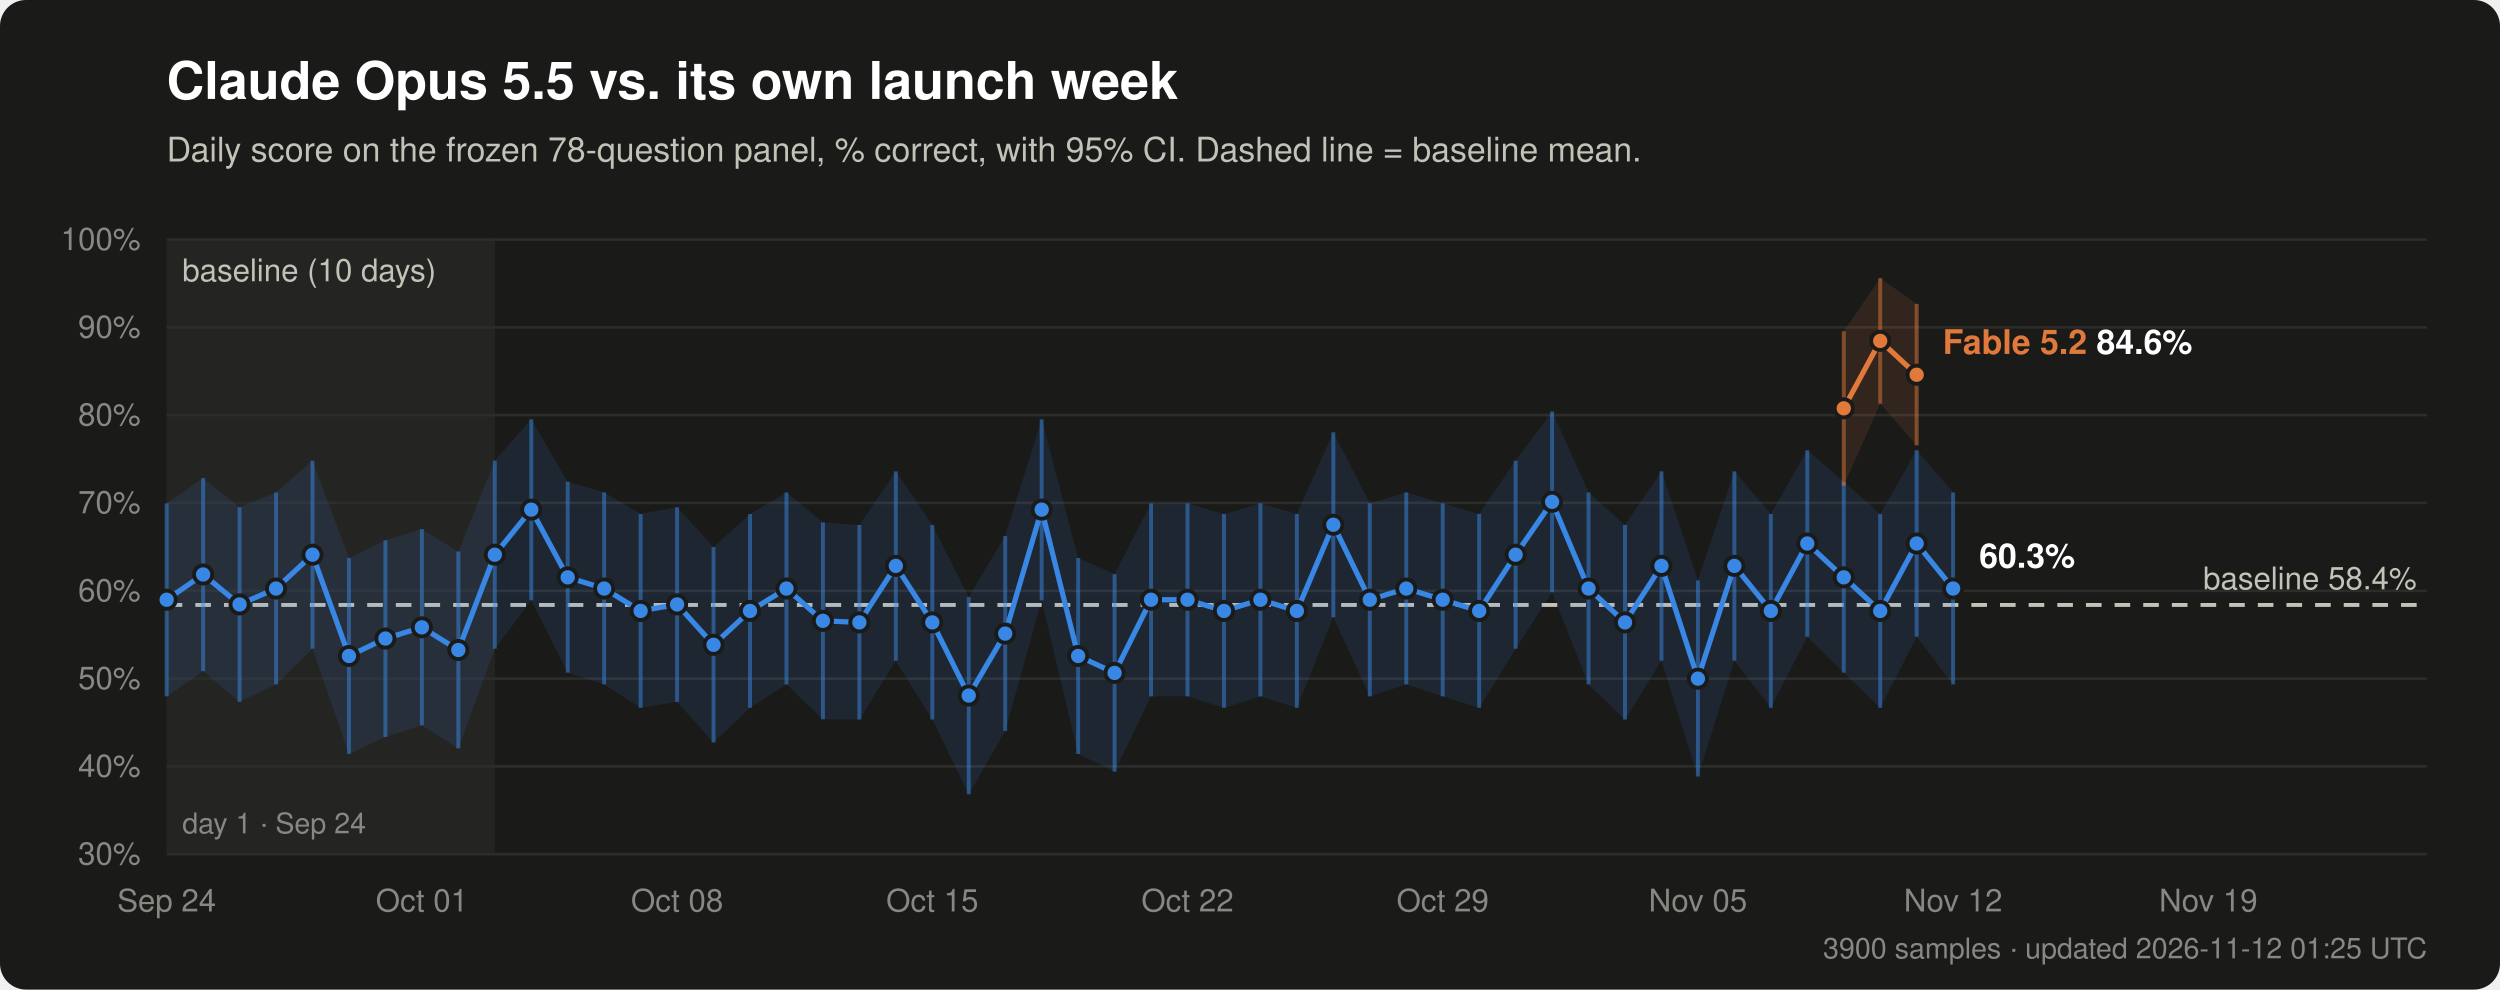
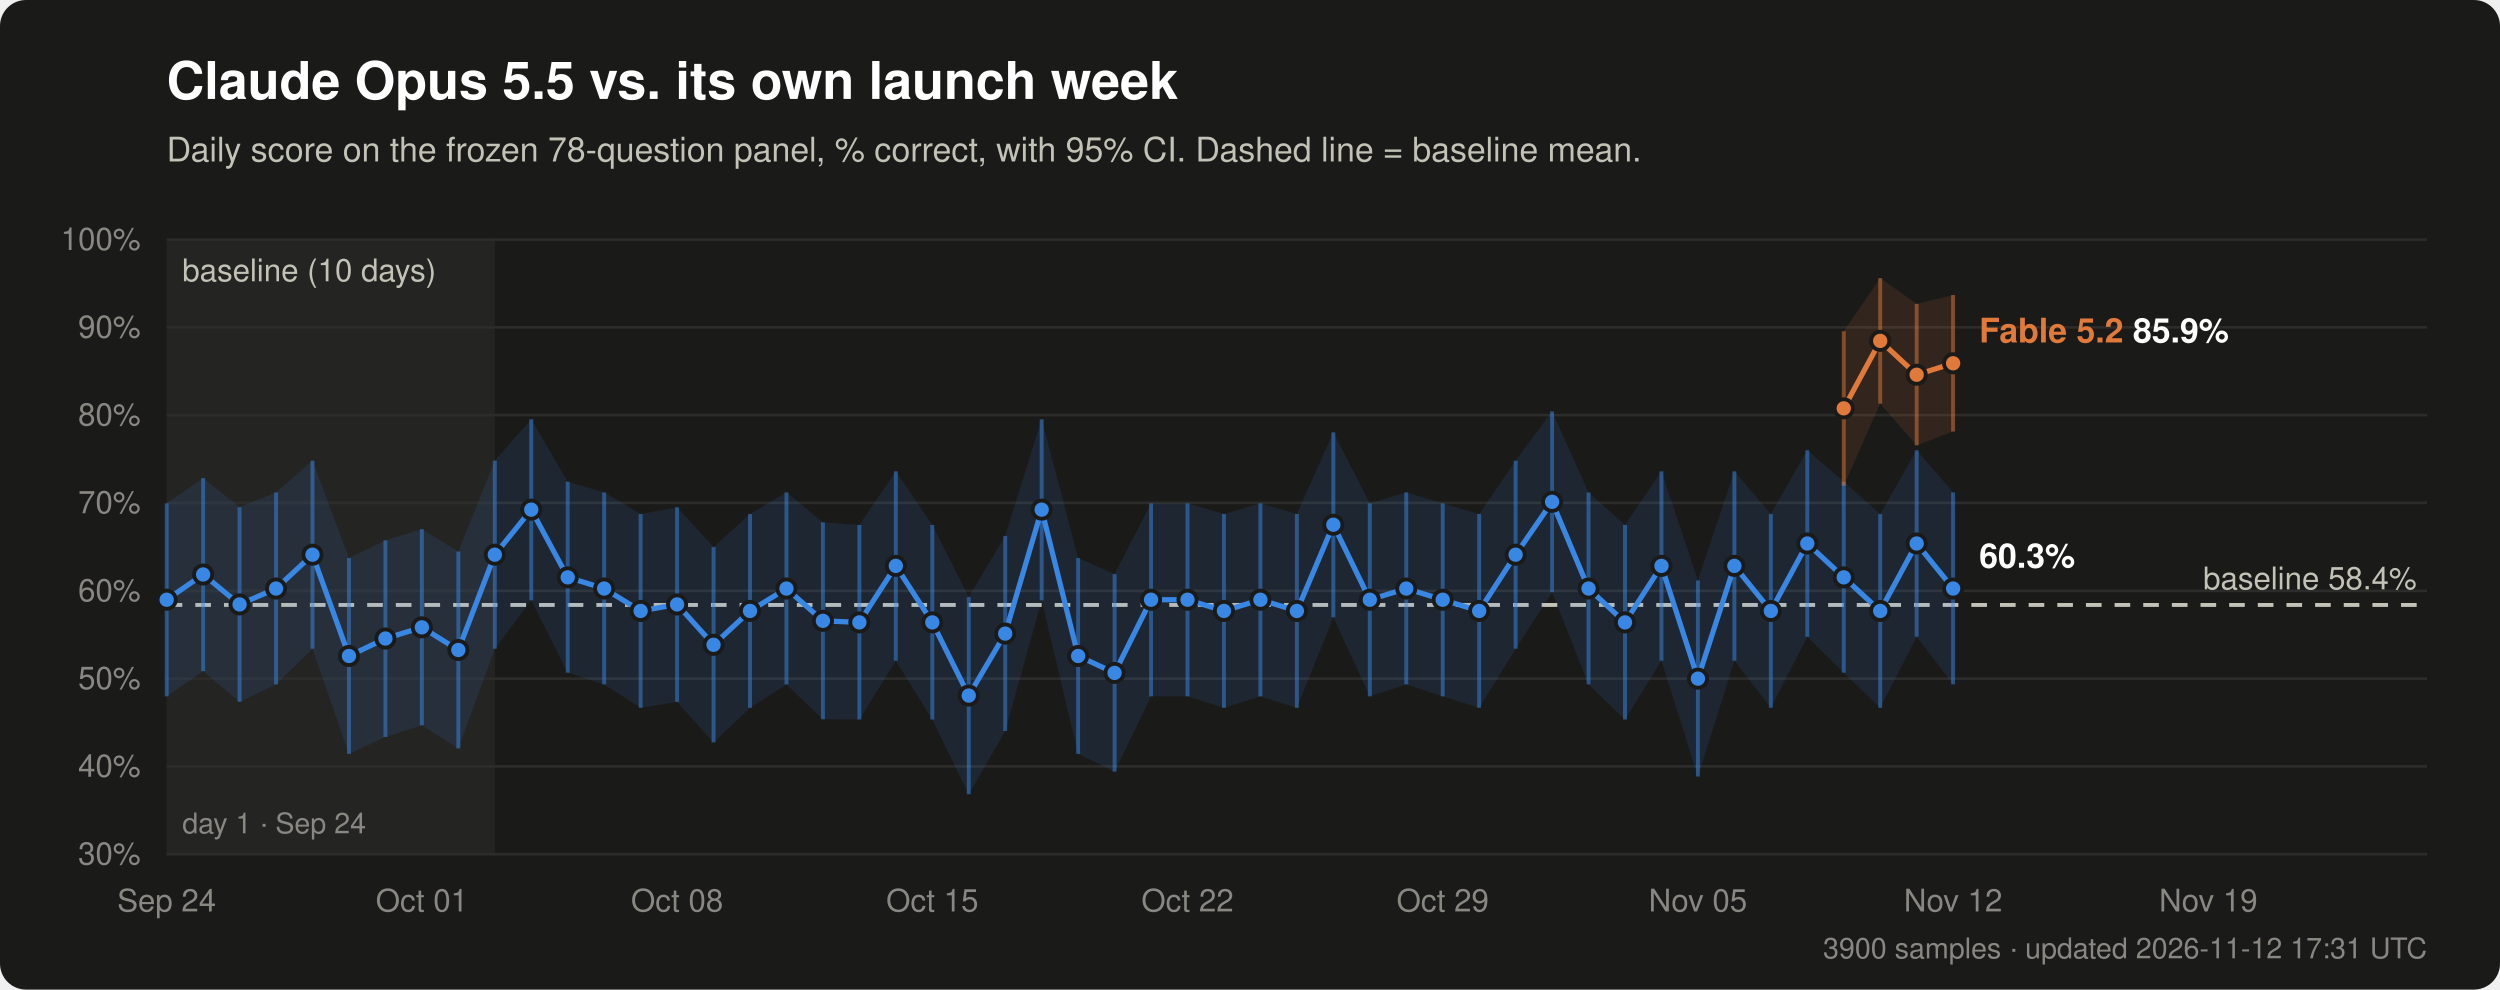
<svg xmlns="http://www.w3.org/2000/svg" width="960" height="380" viewBox="0 0 960 380" font-family="-apple-system, Segoe UI, Helvetica, Arial, sans-serif" role="img" aria-labelledby="t d">
  <rect width="960" height="380" rx="10" fill="#1a1a19" />
  <text x="64" y="38" fill="#ffffff" font-size="20" font-weight="600">Claude Opus 5.5 vs. its own launch week</text>
  <text x="64" y="62" fill="#c3c2b7" font-size="13">Daily score on the frozen 78-question panel, % correct, with 95% CI. Dashed line = baseline mean.</text>
  <line x1="64" y1="328.0" x2="932" y2="328.0" stroke="#2c2c2a" stroke-width="1" />
  <text x="54" y="332.0" text-anchor="end" fill="#898781" font-size="12">30%</text>
  <line x1="64" y1="294.3" x2="932" y2="294.3" stroke="#2c2c2a" stroke-width="1" />
  <text x="54" y="298.3" text-anchor="end" fill="#898781" font-size="12">40%</text>
  <line x1="64" y1="260.6" x2="932" y2="260.6" stroke="#2c2c2a" stroke-width="1" />
  <text x="54" y="264.6" text-anchor="end" fill="#898781" font-size="12">50%</text>
  <line x1="64" y1="226.9" x2="932" y2="226.9" stroke="#2c2c2a" stroke-width="1" />
  <text x="54" y="230.9" text-anchor="end" fill="#898781" font-size="12">60%</text>
  <line x1="64" y1="193.1" x2="932" y2="193.1" stroke="#2c2c2a" stroke-width="1" />
  <text x="54" y="197.1" text-anchor="end" fill="#898781" font-size="12">70%</text>
  <line x1="64" y1="159.4" x2="932" y2="159.4" stroke="#2c2c2a" stroke-width="1" />
  <text x="54" y="163.4" text-anchor="end" fill="#898781" font-size="12">80%</text>
  <line x1="64" y1="125.7" x2="932" y2="125.7" stroke="#2c2c2a" stroke-width="1" />
  <text x="54" y="129.7" text-anchor="end" fill="#898781" font-size="12">90%</text>
  <line x1="64" y1="92.0" x2="932" y2="92.0" stroke="#2c2c2a" stroke-width="1" />
  <text x="54" y="96.0" text-anchor="end" fill="#898781" font-size="12">100%</text>
  <rect x="64.0" y="92" width="126.0" height="236" fill="#2c2c2a" opacity="0.6" />
  <text x="70.0" y="108" fill="#c3c2b7" font-size="12">baseline (10 days)</text>
  <text x="70.0" y="320" fill="#898781" font-size="11">day 1 · Sep 24</text>
  <text x="64.0" y="350" text-anchor="middle" fill="#898781" font-size="12">Sep 24</text>
  <text x="162.0" y="350" text-anchor="middle" fill="#898781" font-size="12">Oct 01</text>
  <text x="260.0" y="350" text-anchor="middle" fill="#898781" font-size="12">Oct 08</text>
  <text x="358.0" y="350" text-anchor="middle" fill="#898781" font-size="12">Oct 15</text>
  <text x="456.0" y="350" text-anchor="middle" fill="#898781" font-size="12">Oct 22</text>
  <text x="554.0" y="350" text-anchor="middle" fill="#898781" font-size="12">Oct 29</text>
  <text x="652.0" y="350" text-anchor="middle" fill="#898781" font-size="12">Nov 05</text>
  <text x="750.0" y="350" text-anchor="middle" fill="#898781" font-size="12">Nov 12</text>
  <text x="848.0" y="350" text-anchor="middle" fill="#898781" font-size="12">Nov 19</text>
  <line x1="64" y1="232.3" x2="932" y2="232.3" stroke="#c3c2b7" stroke-width="1.5" stroke-dasharray="6 5" />
  <text x="928" y="226.3" text-anchor="end" fill="#c3c2b7" font-size="12">baseline 58.4%</text>
  <path d="M64.0,193.3 L78.0,183.6 L92.0,194.8 L106.0,189.1 L120.0,176.9 L134.0,214.3 L148.0,207.5 L162.0,203.2 L176.0,211.8 L190.0,176.9 L204.0,161.0 L218.0,185.0 L232.0,189.1 L246.0,197.4 L260.0,194.8 L274.0,210.1 L288.0,197.4 L302.0,189.1 L316.0,200.6 L330.0,201.6 L344.0,181.0 L358.0,201.6 L372.0,229.3 L386.0,205.8 L400.0,161.0 L414.0,214.3 L428.0,220.5 L442.0,193.3 L456.0,193.3 L470.0,197.4 L484.0,193.3 L498.0,197.4 L512.0,166.0 L526.0,193.3 L540.0,189.1 L554.0,193.3 L568.0,197.4 L582.0,176.9 L596.0,158.0 L610.0,189.1 L624.0,201.6 L638.0,181.0 L652.0,222.9 L666.0,181.0 L680.0,197.4 L694.0,172.9 L708.0,185.0 L722.0,197.4 L736.0,172.9 L750.0,189.1 L750.0,262.8 L736.0,244.5 L722.0,271.8 L708.0,258.3 L694.0,244.5 L680.0,271.8 L666.0,253.7 L652.0,298.2 L638.0,253.7 L624.0,276.3 L610.0,262.8 L596.0,227.4 L582.0,249.1 L568.0,271.8 L554.0,267.4 L540.0,262.8 L526.0,267.4 L512.0,237.0 L498.0,271.8 L484.0,267.4 L470.0,271.8 L456.0,267.4 L442.0,267.4 L428.0,296.3 L414.0,289.5 L400.0,230.5 L386.0,280.7 L372.0,305.0 L358.0,276.3 L344.0,253.7 L330.0,276.3 L316.0,276.2 L302.0,262.8 L288.0,271.8 L274.0,285.1 L260.0,269.5 L246.0,271.8 L232.0,262.8 L218.0,258.3 L204.0,230.5 L190.0,249.1 L176.0,287.4 L162.0,278.5 L148.0,283.0 L134.0,289.5 L120.0,249.1 L106.0,262.8 L92.0,269.5 L78.0,257.7 L64.0,267.4 Z" fill="#3987e5" opacity="0.12" />
  <path d="M64.0,230.3 L78.0,220.6 L92.0,232.1 L106.0,226.0 L120.0,213.0 L134.0,251.9 L148.0,245.2 L162.0,240.9 L176.0,249.6 L190.0,213.0 L204.0,195.7 L218.0,221.7 L232.0,226.0 L246.0,234.6 L260.0,232.1 L274.0,247.6 L288.0,234.6 L302.0,226.0 L316.0,238.4 L330.0,239.0 L344.0,217.3 L358.0,239.0 L372.0,267.1 L386.0,243.3 L400.0,195.7 L414.0,251.9 L428.0,258.4 L442.0,230.3 L456.0,230.3 L470.0,234.6 L484.0,230.3 L498.0,234.6 L512.0,201.5 L526.0,230.3 L540.0,226.0 L554.0,230.3 L568.0,234.6 L582.0,213.0 L596.0,192.7 L610.0,226.0 L624.0,239.0 L638.0,217.3 L652.0,260.6 L666.0,217.3 L680.0,234.6 L694.0,208.7 L708.0,221.7 L722.0,234.6 L736.0,208.7 L750.0,226.0" fill="none" stroke="#3987e5" stroke-width="2" stroke-linejoin="round" stroke-linecap="round" />
  <line x1="64.0" y1="267.4" x2="64.0" y2="193.3" stroke="#3987e5" stroke-width="1.5" opacity="0.5" />
  <circle cx="64.0" cy="230.3" r="3.5" fill="#3987e5" stroke="#1a1a19" stroke-width="1.5" />
  <line x1="78.0" y1="257.7" x2="78.0" y2="183.6" stroke="#3987e5" stroke-width="1.5" opacity="0.5" />
  <circle cx="78.0" cy="220.6" r="3.5" fill="#3987e5" stroke="#1a1a19" stroke-width="1.5" />
  <line x1="92.0" y1="269.5" x2="92.0" y2="194.8" stroke="#3987e5" stroke-width="1.5" opacity="0.5" />
  <circle cx="92.0" cy="232.1" r="3.5" fill="#3987e5" stroke="#1a1a19" stroke-width="1.5" />
  <line x1="106.0" y1="262.8" x2="106.0" y2="189.1" stroke="#3987e5" stroke-width="1.5" opacity="0.5" />
  <circle cx="106.0" cy="226.0" r="3.5" fill="#3987e5" stroke="#1a1a19" stroke-width="1.5" />
  <line x1="120.0" y1="249.1" x2="120.0" y2="176.9" stroke="#3987e5" stroke-width="1.5" opacity="0.5" />
  <circle cx="120.0" cy="213.0" r="3.5" fill="#3987e5" stroke="#1a1a19" stroke-width="1.5" />
  <line x1="134.0" y1="289.5" x2="134.0" y2="214.3" stroke="#3987e5" stroke-width="1.5" opacity="0.5" />
  <circle cx="134.0" cy="251.9" r="3.5" fill="#3987e5" stroke="#1a1a19" stroke-width="1.5" />
  <line x1="148.0" y1="283.0" x2="148.0" y2="207.5" stroke="#3987e5" stroke-width="1.5" opacity="0.5" />
  <circle cx="148.0" cy="245.2" r="3.5" fill="#3987e5" stroke="#1a1a19" stroke-width="1.5" />
  <line x1="162.0" y1="278.5" x2="162.0" y2="203.2" stroke="#3987e5" stroke-width="1.5" opacity="0.5" />
  <circle cx="162.0" cy="240.9" r="3.5" fill="#3987e5" stroke="#1a1a19" stroke-width="1.5" />
  <line x1="176.0" y1="287.4" x2="176.0" y2="211.8" stroke="#3987e5" stroke-width="1.5" opacity="0.5" />
  <circle cx="176.0" cy="249.6" r="3.5" fill="#3987e5" stroke="#1a1a19" stroke-width="1.5" />
  <line x1="190.0" y1="249.1" x2="190.0" y2="176.9" stroke="#3987e5" stroke-width="1.5" opacity="0.5" />
  <circle cx="190.0" cy="213.0" r="3.5" fill="#3987e5" stroke="#1a1a19" stroke-width="1.5" />
  <line x1="204.0" y1="230.5" x2="204.0" y2="161.0" stroke="#3987e5" stroke-width="1.5" opacity="0.5" />
  <circle cx="204.0" cy="195.7" r="3.5" fill="#3987e5" stroke="#1a1a19" stroke-width="1.5" />
  <line x1="218.0" y1="258.3" x2="218.0" y2="185.0" stroke="#3987e5" stroke-width="1.5" opacity="0.5" />
  <circle cx="218.0" cy="221.7" r="3.5" fill="#3987e5" stroke="#1a1a19" stroke-width="1.5" />
  <line x1="232.0" y1="262.8" x2="232.0" y2="189.1" stroke="#3987e5" stroke-width="1.5" opacity="0.5" />
  <circle cx="232.0" cy="226.0" r="3.5" fill="#3987e5" stroke="#1a1a19" stroke-width="1.5" />
  <line x1="246.0" y1="271.8" x2="246.0" y2="197.4" stroke="#3987e5" stroke-width="1.5" opacity="0.5" />
  <circle cx="246.0" cy="234.6" r="3.5" fill="#3987e5" stroke="#1a1a19" stroke-width="1.5" />
  <line x1="260.0" y1="269.5" x2="260.0" y2="194.8" stroke="#3987e5" stroke-width="1.5" opacity="0.5" />
  <circle cx="260.0" cy="232.1" r="3.5" fill="#3987e5" stroke="#1a1a19" stroke-width="1.5" />
  <line x1="274.0" y1="285.1" x2="274.0" y2="210.1" stroke="#3987e5" stroke-width="1.5" opacity="0.5" />
  <circle cx="274.0" cy="247.6" r="3.5" fill="#3987e5" stroke="#1a1a19" stroke-width="1.5" />
  <line x1="288.0" y1="271.8" x2="288.0" y2="197.4" stroke="#3987e5" stroke-width="1.5" opacity="0.5" />
  <circle cx="288.0" cy="234.6" r="3.5" fill="#3987e5" stroke="#1a1a19" stroke-width="1.5" />
  <line x1="302.0" y1="262.8" x2="302.0" y2="189.1" stroke="#3987e5" stroke-width="1.5" opacity="0.5" />
  <circle cx="302.0" cy="226.0" r="3.5" fill="#3987e5" stroke="#1a1a19" stroke-width="1.5" />
  <line x1="316.0" y1="276.2" x2="316.0" y2="200.6" stroke="#3987e5" stroke-width="1.5" opacity="0.5" />
  <circle cx="316.0" cy="238.4" r="3.5" fill="#3987e5" stroke="#1a1a19" stroke-width="1.5" />
  <line x1="330.0" y1="276.3" x2="330.0" y2="201.6" stroke="#3987e5" stroke-width="1.5" opacity="0.5" />
  <circle cx="330.0" cy="239.0" r="3.5" fill="#3987e5" stroke="#1a1a19" stroke-width="1.5" />
  <line x1="344.0" y1="253.7" x2="344.0" y2="181.0" stroke="#3987e5" stroke-width="1.5" opacity="0.5" />
  <circle cx="344.0" cy="217.3" r="3.5" fill="#3987e5" stroke="#1a1a19" stroke-width="1.5" />
  <line x1="358.0" y1="276.3" x2="358.0" y2="201.6" stroke="#3987e5" stroke-width="1.5" opacity="0.5" />
  <circle cx="358.0" cy="239.0" r="3.5" fill="#3987e5" stroke="#1a1a19" stroke-width="1.5" />
  <line x1="372.0" y1="305.0" x2="372.0" y2="229.3" stroke="#3987e5" stroke-width="1.5" opacity="0.5" />
  <circle cx="372.0" cy="267.1" r="3.5" fill="#3987e5" stroke="#1a1a19" stroke-width="1.5" />
  <line x1="386.0" y1="280.7" x2="386.0" y2="205.8" stroke="#3987e5" stroke-width="1.5" opacity="0.5" />
  <circle cx="386.0" cy="243.3" r="3.5" fill="#3987e5" stroke="#1a1a19" stroke-width="1.5" />
  <line x1="400.0" y1="230.5" x2="400.0" y2="161.0" stroke="#3987e5" stroke-width="1.5" opacity="0.5" />
  <circle cx="400.0" cy="195.7" r="3.5" fill="#3987e5" stroke="#1a1a19" stroke-width="1.5" />
  <line x1="414.0" y1="289.5" x2="414.0" y2="214.3" stroke="#3987e5" stroke-width="1.5" opacity="0.5" />
  <circle cx="414.0" cy="251.9" r="3.5" fill="#3987e5" stroke="#1a1a19" stroke-width="1.5" />
  <line x1="428.0" y1="296.3" x2="428.0" y2="220.5" stroke="#3987e5" stroke-width="1.5" opacity="0.5" />
  <circle cx="428.0" cy="258.4" r="3.5" fill="#3987e5" stroke="#1a1a19" stroke-width="1.5" />
  <line x1="442.0" y1="267.4" x2="442.0" y2="193.3" stroke="#3987e5" stroke-width="1.5" opacity="0.5" />
  <circle cx="442.0" cy="230.3" r="3.5" fill="#3987e5" stroke="#1a1a19" stroke-width="1.5" />
  <line x1="456.0" y1="267.4" x2="456.0" y2="193.3" stroke="#3987e5" stroke-width="1.5" opacity="0.5" />
  <circle cx="456.0" cy="230.3" r="3.5" fill="#3987e5" stroke="#1a1a19" stroke-width="1.5" />
  <line x1="470.0" y1="271.8" x2="470.0" y2="197.4" stroke="#3987e5" stroke-width="1.5" opacity="0.5" />
  <circle cx="470.0" cy="234.6" r="3.5" fill="#3987e5" stroke="#1a1a19" stroke-width="1.5" />
  <line x1="484.0" y1="267.4" x2="484.0" y2="193.3" stroke="#3987e5" stroke-width="1.5" opacity="0.5" />
  <circle cx="484.0" cy="230.3" r="3.5" fill="#3987e5" stroke="#1a1a19" stroke-width="1.5" />
  <line x1="498.0" y1="271.8" x2="498.0" y2="197.4" stroke="#3987e5" stroke-width="1.5" opacity="0.5" />
  <circle cx="498.0" cy="234.6" r="3.5" fill="#3987e5" stroke="#1a1a19" stroke-width="1.5" />
  <line x1="512.0" y1="237.0" x2="512.0" y2="166.0" stroke="#3987e5" stroke-width="1.5" opacity="0.5" />
  <circle cx="512.0" cy="201.5" r="3.5" fill="#3987e5" stroke="#1a1a19" stroke-width="1.5" />
  <line x1="526.0" y1="267.4" x2="526.0" y2="193.3" stroke="#3987e5" stroke-width="1.5" opacity="0.5" />
  <circle cx="526.0" cy="230.3" r="3.5" fill="#3987e5" stroke="#1a1a19" stroke-width="1.5" />
  <line x1="540.0" y1="262.8" x2="540.0" y2="189.1" stroke="#3987e5" stroke-width="1.5" opacity="0.5" />
  <circle cx="540.0" cy="226.0" r="3.5" fill="#3987e5" stroke="#1a1a19" stroke-width="1.5" />
  <line x1="554.0" y1="267.4" x2="554.0" y2="193.3" stroke="#3987e5" stroke-width="1.5" opacity="0.5" />
  <circle cx="554.0" cy="230.3" r="3.5" fill="#3987e5" stroke="#1a1a19" stroke-width="1.5" />
  <line x1="568.0" y1="271.8" x2="568.0" y2="197.4" stroke="#3987e5" stroke-width="1.5" opacity="0.5" />
  <circle cx="568.0" cy="234.6" r="3.5" fill="#3987e5" stroke="#1a1a19" stroke-width="1.5" />
  <line x1="582.0" y1="249.1" x2="582.0" y2="176.9" stroke="#3987e5" stroke-width="1.5" opacity="0.5" />
  <circle cx="582.0" cy="213.0" r="3.5" fill="#3987e5" stroke="#1a1a19" stroke-width="1.5" />
  <line x1="596.0" y1="227.4" x2="596.0" y2="158.0" stroke="#3987e5" stroke-width="1.5" opacity="0.5" />
  <circle cx="596.0" cy="192.7" r="3.5" fill="#3987e5" stroke="#1a1a19" stroke-width="1.5" />
  <line x1="610.0" y1="262.8" x2="610.0" y2="189.1" stroke="#3987e5" stroke-width="1.5" opacity="0.5" />
  <circle cx="610.0" cy="226.0" r="3.5" fill="#3987e5" stroke="#1a1a19" stroke-width="1.5" />
  <line x1="624.0" y1="276.3" x2="624.0" y2="201.6" stroke="#3987e5" stroke-width="1.5" opacity="0.5" />
  <circle cx="624.0" cy="239.0" r="3.5" fill="#3987e5" stroke="#1a1a19" stroke-width="1.5" />
  <line x1="638.0" y1="253.7" x2="638.0" y2="181.0" stroke="#3987e5" stroke-width="1.5" opacity="0.5" />
  <circle cx="638.0" cy="217.3" r="3.5" fill="#3987e5" stroke="#1a1a19" stroke-width="1.5" />
  <line x1="652.0" y1="298.2" x2="652.0" y2="222.9" stroke="#3987e5" stroke-width="1.5" opacity="0.5" />
  <circle cx="652.0" cy="260.6" r="3.5" fill="#3987e5" stroke="#1a1a19" stroke-width="1.5" />
  <line x1="666.0" y1="253.7" x2="666.0" y2="181.0" stroke="#3987e5" stroke-width="1.5" opacity="0.5" />
  <circle cx="666.0" cy="217.3" r="3.5" fill="#3987e5" stroke="#1a1a19" stroke-width="1.5" />
  <line x1="680.0" y1="271.8" x2="680.0" y2="197.4" stroke="#3987e5" stroke-width="1.5" opacity="0.5" />
  <circle cx="680.0" cy="234.6" r="3.5" fill="#3987e5" stroke="#1a1a19" stroke-width="1.5" />
  <line x1="694.0" y1="244.5" x2="694.0" y2="172.9" stroke="#3987e5" stroke-width="1.5" opacity="0.5" />
  <circle cx="694.0" cy="208.7" r="3.5" fill="#3987e5" stroke="#1a1a19" stroke-width="1.5" />
  <line x1="708.0" y1="258.3" x2="708.0" y2="185.0" stroke="#3987e5" stroke-width="1.5" opacity="0.5" />
  <circle cx="708.0" cy="221.7" r="3.5" fill="#3987e5" stroke="#1a1a19" stroke-width="1.5" />
  <line x1="722.0" y1="271.8" x2="722.0" y2="197.4" stroke="#3987e5" stroke-width="1.5" opacity="0.5" />
  <circle cx="722.0" cy="234.6" r="3.5" fill="#3987e5" stroke="#1a1a19" stroke-width="1.5" />
  <line x1="736.0" y1="244.5" x2="736.0" y2="172.9" stroke="#3987e5" stroke-width="1.5" opacity="0.5" />
  <circle cx="736.0" cy="208.7" r="3.5" fill="#3987e5" stroke="#1a1a19" stroke-width="1.5" />
  <line x1="750.0" y1="262.8" x2="750.0" y2="189.1" stroke="#3987e5" stroke-width="1.5" opacity="0.5" />
  <circle cx="750.0" cy="226.0" r="3.5" fill="#3987e5" stroke="#1a1a19" stroke-width="1.5" />
  <text x="760.0" y="218.0" fill="#ffffff" font-size="13" font-weight="600">60.3%</text>
  <clipPath id="plotarea-dark">
    <rect x="64" y="92" width="868" height="236" />
  </clipPath>
  <g clip-path="url(#plotarea-dark)">
-     <path d="M708.0,127.2 L722.0,106.8 L736.0,116.7 L736.0,171.0 L722.0,155.0 L708.0,186.5 Z" fill="#e0793a" opacity="0.12" />
-     <path d="M708.0,156.8 L722.0,130.9 L736.0,143.9" fill="none" stroke="#e0793a" stroke-width="2" stroke-linejoin="round" stroke-linecap="round" />
+     <path d="M708.0,127.2 L722.0,106.8 L736.0,116.7 L750.0,113.3 L750.0,165.7 L736.0,171.0 L722.0,155.0 L708.0,186.5 Z" fill="#e0793a" opacity="0.12" />
+     <path d="M708.0,156.8 L722.0,130.9 L736.0,143.9 L750.0,139.5" fill="none" stroke="#e0793a" stroke-width="2" stroke-linejoin="round" stroke-linecap="round" />
    <line x1="708.0" y1="186.5" x2="708.0" y2="127.2" stroke="#e0793a" stroke-width="1.5" opacity="0.5" />
    <circle cx="708.0" cy="156.8" r="3.5" fill="#e0793a" stroke="#1a1a19" stroke-width="1.5" />
    <line x1="722.0" y1="155.0" x2="722.0" y2="106.8" stroke="#e0793a" stroke-width="1.5" opacity="0.5" />
    <circle cx="722.0" cy="130.9" r="3.5" fill="#e0793a" stroke="#1a1a19" stroke-width="1.5" />
    <line x1="736.0" y1="171.0" x2="736.0" y2="116.7" stroke="#e0793a" stroke-width="1.5" opacity="0.5" />
    <circle cx="736.0" cy="143.9" r="3.5" fill="#e0793a" stroke="#1a1a19" stroke-width="1.5" />
+     <line x1="750.0" y1="165.7" x2="750.0" y2="113.3" stroke="#e0793a" stroke-width="1.5" opacity="0.5" />
+     <circle cx="750.0" cy="139.5" r="3.5" fill="#e0793a" stroke="#1a1a19" stroke-width="1.5" />
  </g>
-   <text x="746.0" y="135.9" text-anchor="start" fill="#ffffff" font-size="13" font-weight="600">
-     <tspan fill="#e0793a">Fable 5.2</tspan> 84.6%</text>
-   <text x="932" y="368" text-anchor="end" fill="#898781" font-size="11">3900 samples · updated 2026-11-12 01:25 UTC</text>
+   <text x="760.0" y="131.5" text-anchor="start" fill="#ffffff" font-size="13" font-weight="600">
+     <tspan fill="#e0793a">Fable 5.2</tspan> 85.9%</text>
+   <text x="932" y="368" text-anchor="end" fill="#898781" font-size="11">3900 samples · updated 2026-11-12 17:31 UTC</text>
</svg>
